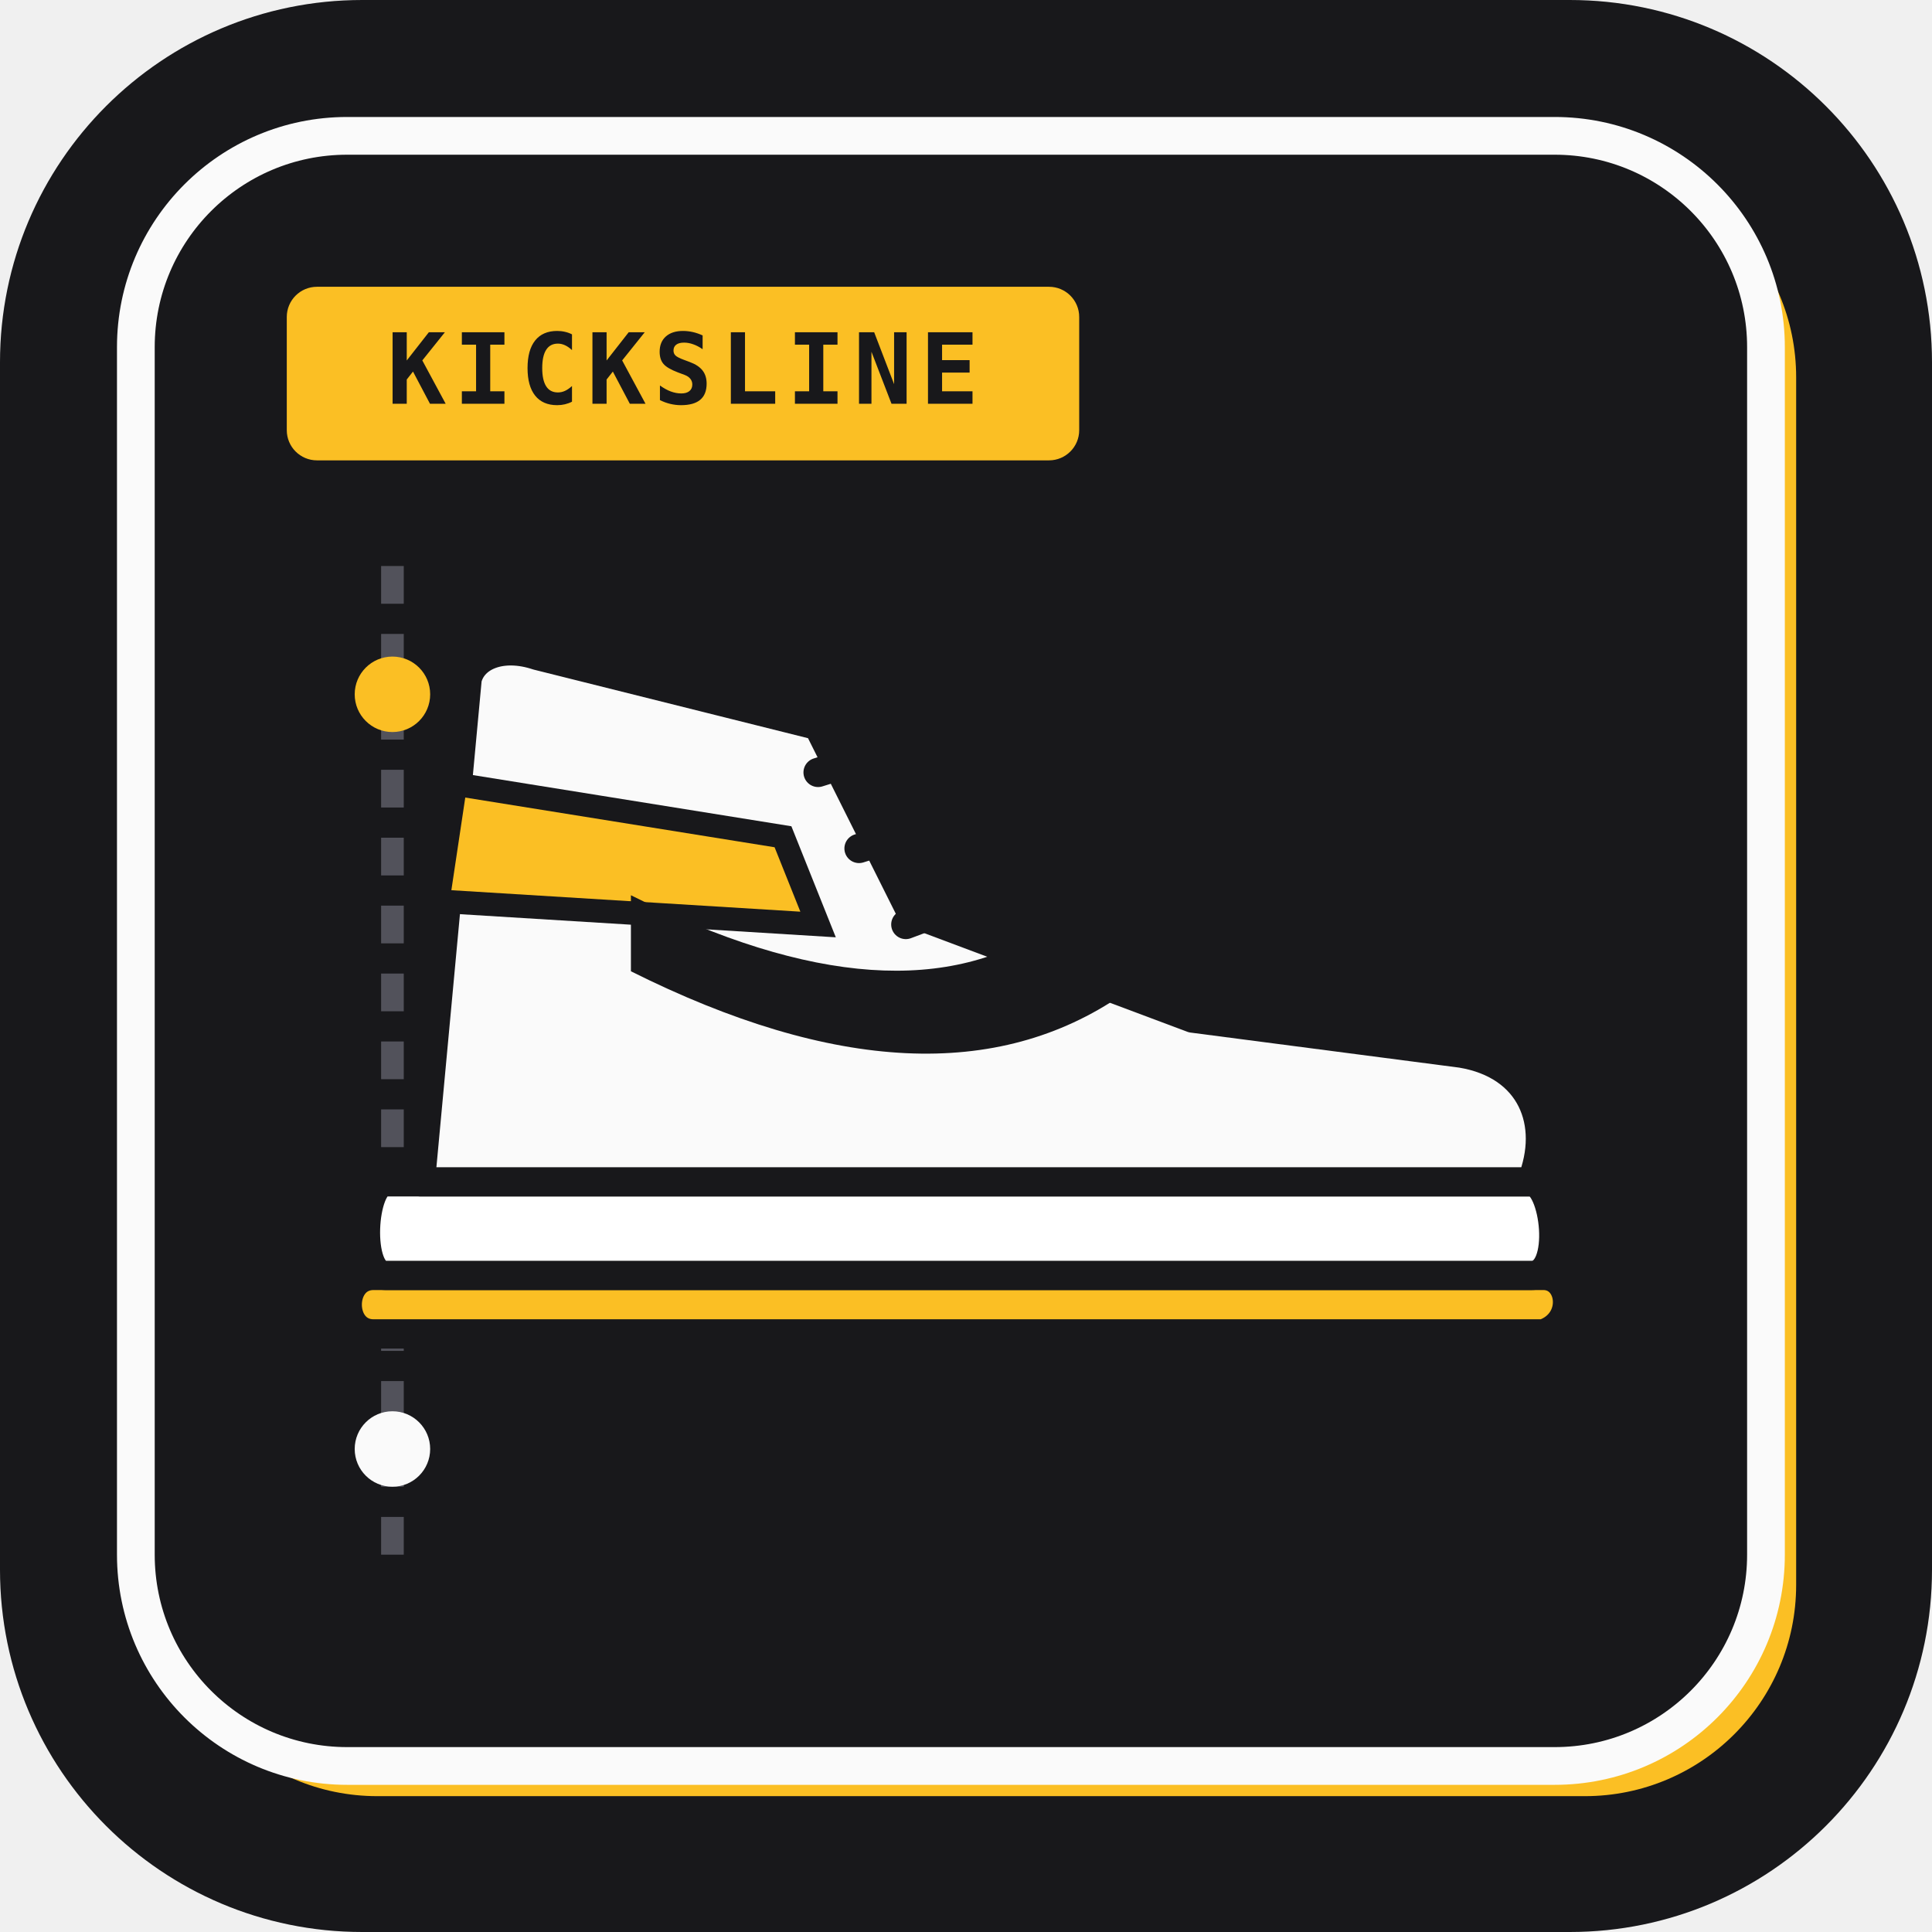
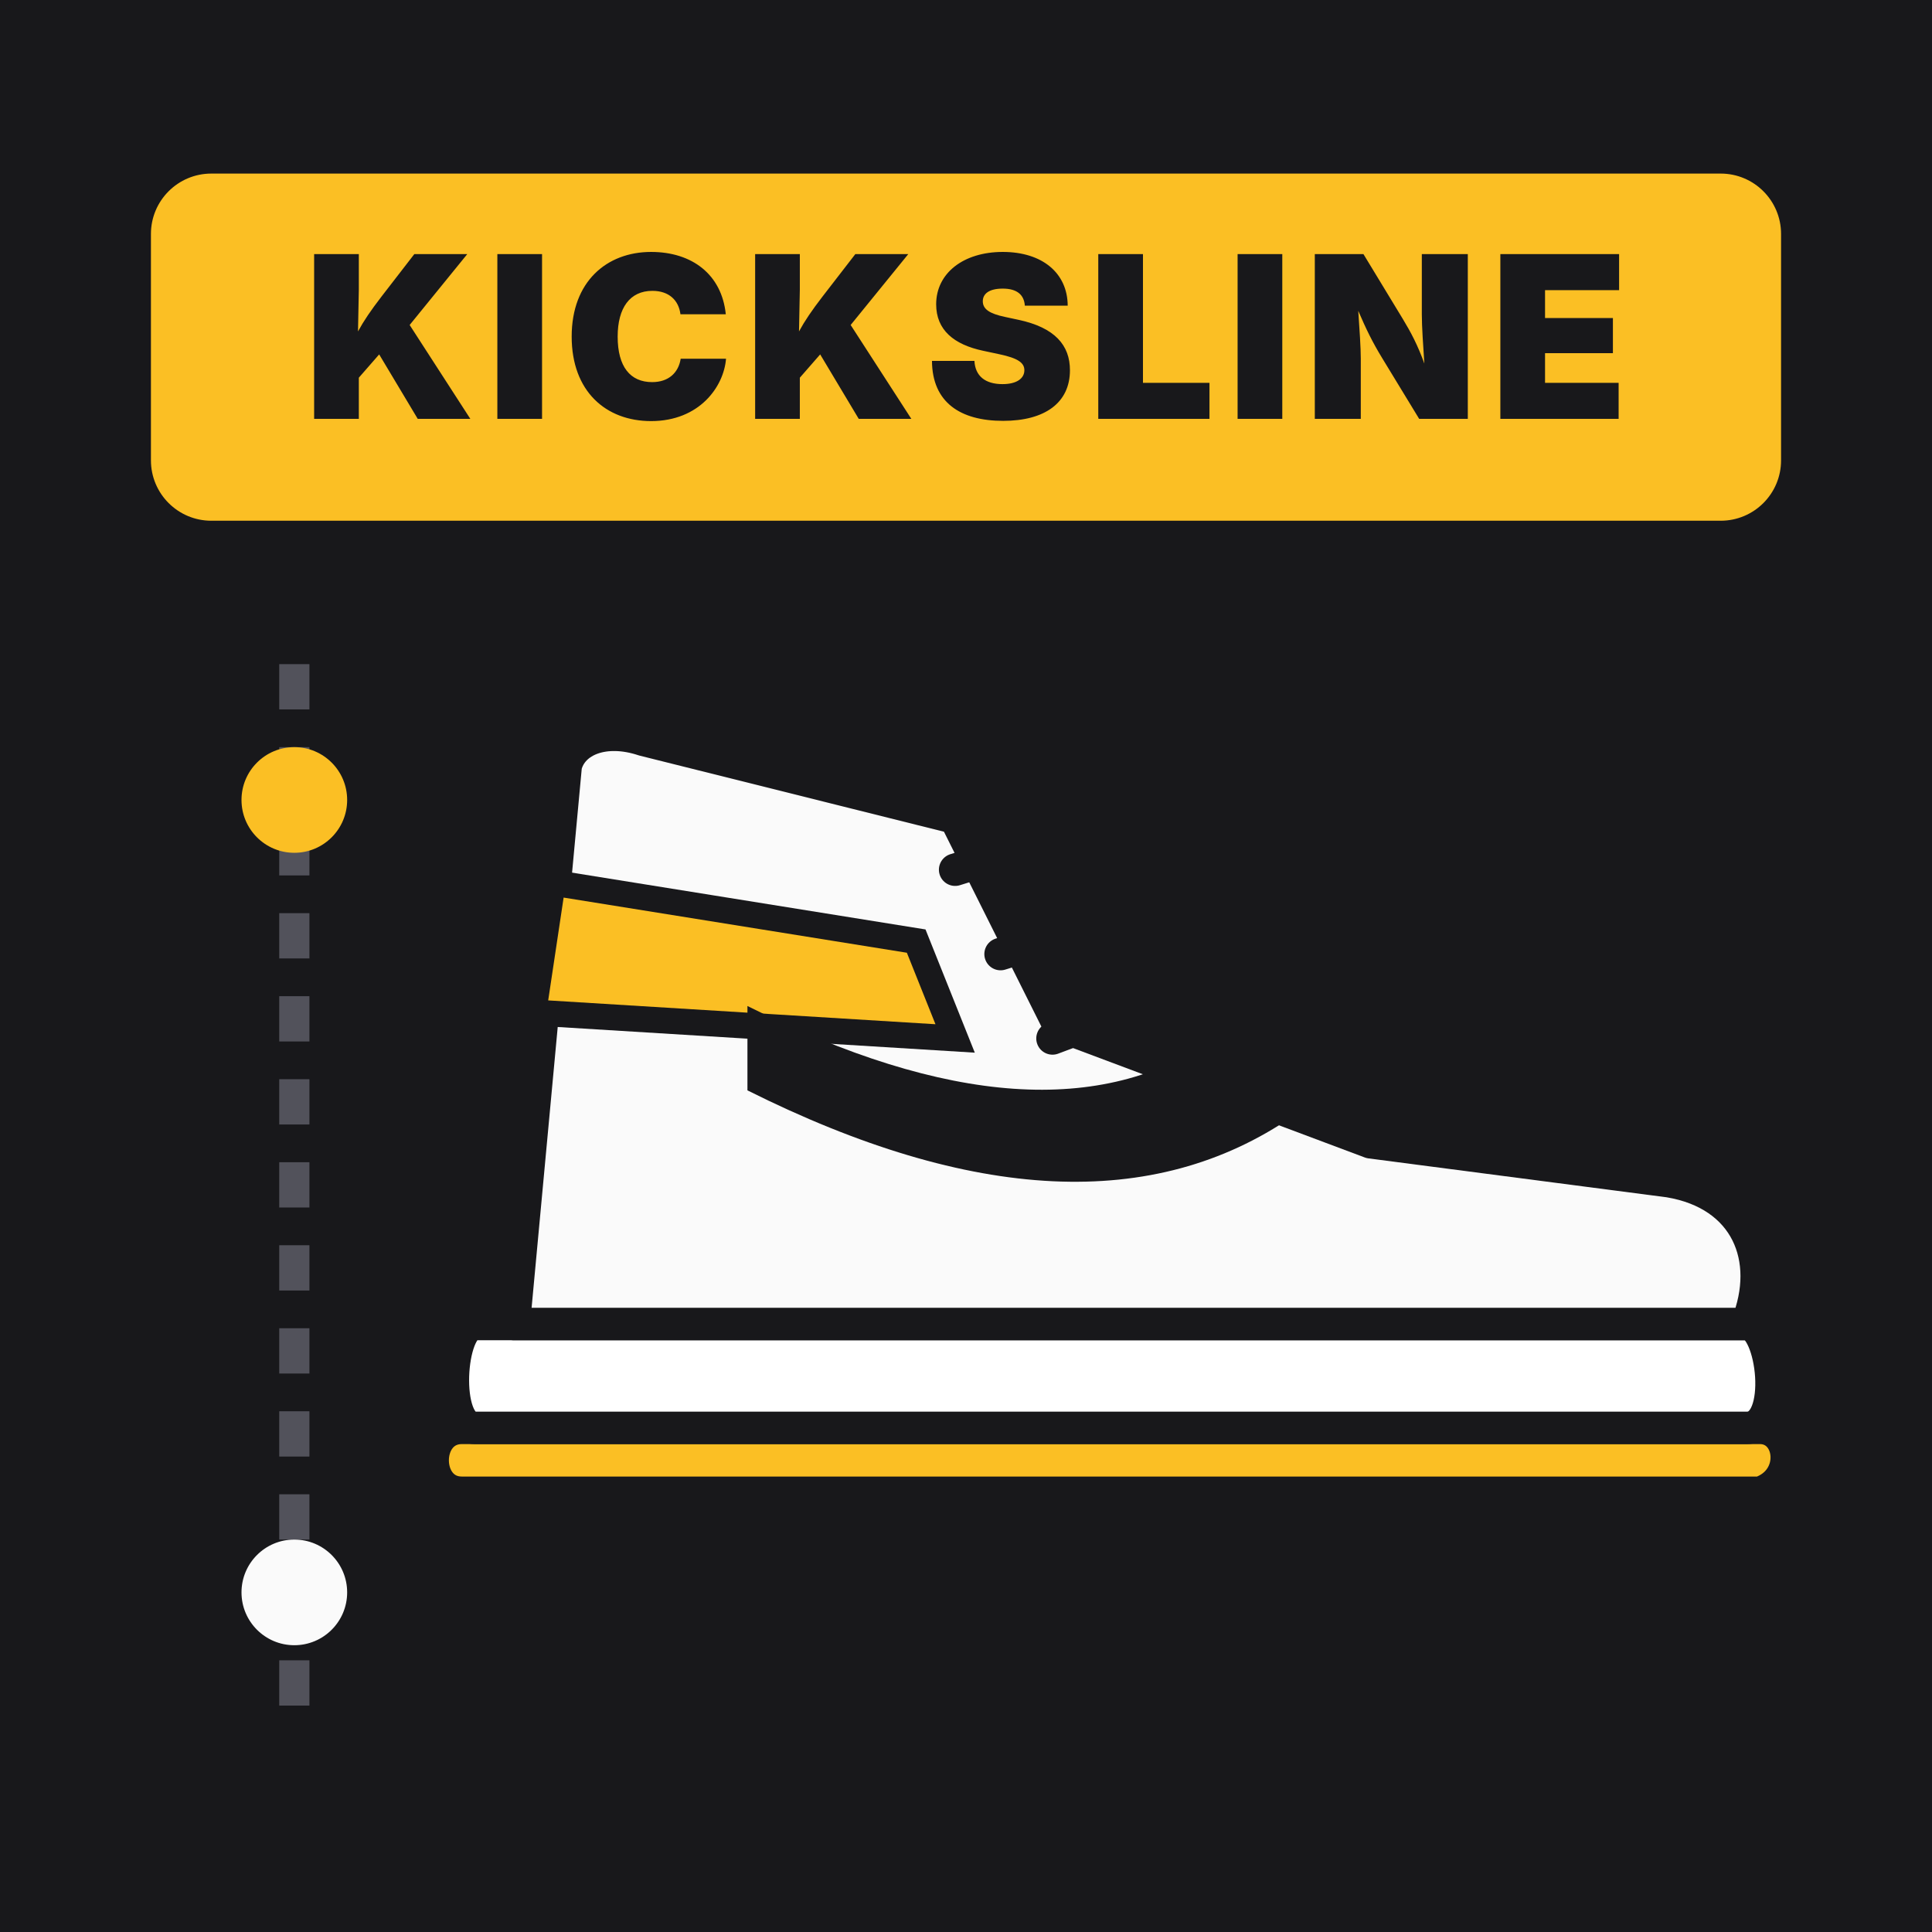
<svg xmlns="http://www.w3.org/2000/svg" viewBox="0 0 512 512" fill="none">
-   <rect width="512" height="512" rx="96" fill="#18181B" />
-   <rect x="44" y="44" width="432" height="432" rx="56" fill="#FBBF24" />
-   <rect x="36" y="36" width="432" height="432" rx="56" fill="#18181B" stroke="#FAFAFA" stroke-width="10" />
-   <rect x="76" y="76" width="210" height="46" rx="8" fill="#FBBF24" />
-   <text x="181" y="107" text-anchor="middle" fill="#18181B" font-family="monospace, sans-serif" font-weight="900" font-size="26" letter-spacing="2">KICKSLINE</text>
-   <line x1="104" y1="150" x2="104" y2="416" stroke="#52525B" stroke-width="6" stroke-dasharray="10 8" />
-   <circle cx="104" cy="184" r="10" fill="#FBBF24" />
-   <circle cx="104" cy="384" r="10" fill="#FAFAFA" />
-   <g transform="translate(68, 152) scale(1.55)">
+   <rect width="512" height="512" fill="#18181B" />
+   <rect x="40" y="46" width="432" height="92" rx="16" fill="#FBBF24" />
+   <text x="256" y="111" text-anchor="middle" fill="#18181B" font-family="'Arial Black', 'Inter', sans-serif" font-weight="900" font-size="60" letter-spacing="3">KICKSLINE</text>
+   <line x1="78" y1="176" x2="78" y2="452" stroke="#52525B" stroke-width="8" stroke-dasharray="12 10" />
+   <circle cx="78" cy="212" r="14" fill="#FBBF24" />
+   <circle cx="78" cy="422" r="14" fill="#FAFAFA" />
+   <g transform="translate(88, 172) scale(1.72)">
    <path d="M20 120 H220 C225 120 226 128 220 130 H20 C14 130 14 120 20 120 Z" fill="#FBBF24" stroke="#18181B" stroke-width="5" />
    <path d="M22 104 H218 C222 104 224 120 218 120 H22 C17 120 18 104 22 104 Z" fill="#FFFFFF" stroke="#18181B" stroke-width="5" />
    <path d="M28 104 L36 18 C37 14 42 12 48 14 L96 26 L112 58 L160 76 L206 82 C218 84 222 94 218 104 Z" fill="#FAFAFA" stroke="#18181B" stroke-width="5" stroke-linejoin="round" />
    <path d="M34 36 L90 45 L96 60 L31 56 Z" fill="#FBBF24" stroke="#18181B" stroke-width="4" />
    <path d="M64 68 Q116 94 148 72 L136 60 Q110 78 64 55 Z" fill="#18181B" />
    <line x1="96" y1="34" x2="112" y2="29" stroke="#18181B" stroke-width="5" stroke-linecap="round" />
    <line x1="103" y1="47" x2="119" y2="42" stroke="#18181B" stroke-width="5" stroke-linecap="round" />
    <line x1="111" y1="60" x2="127" y2="54" stroke="#18181B" stroke-width="5" stroke-linecap="round" />
  </g>
</svg>
